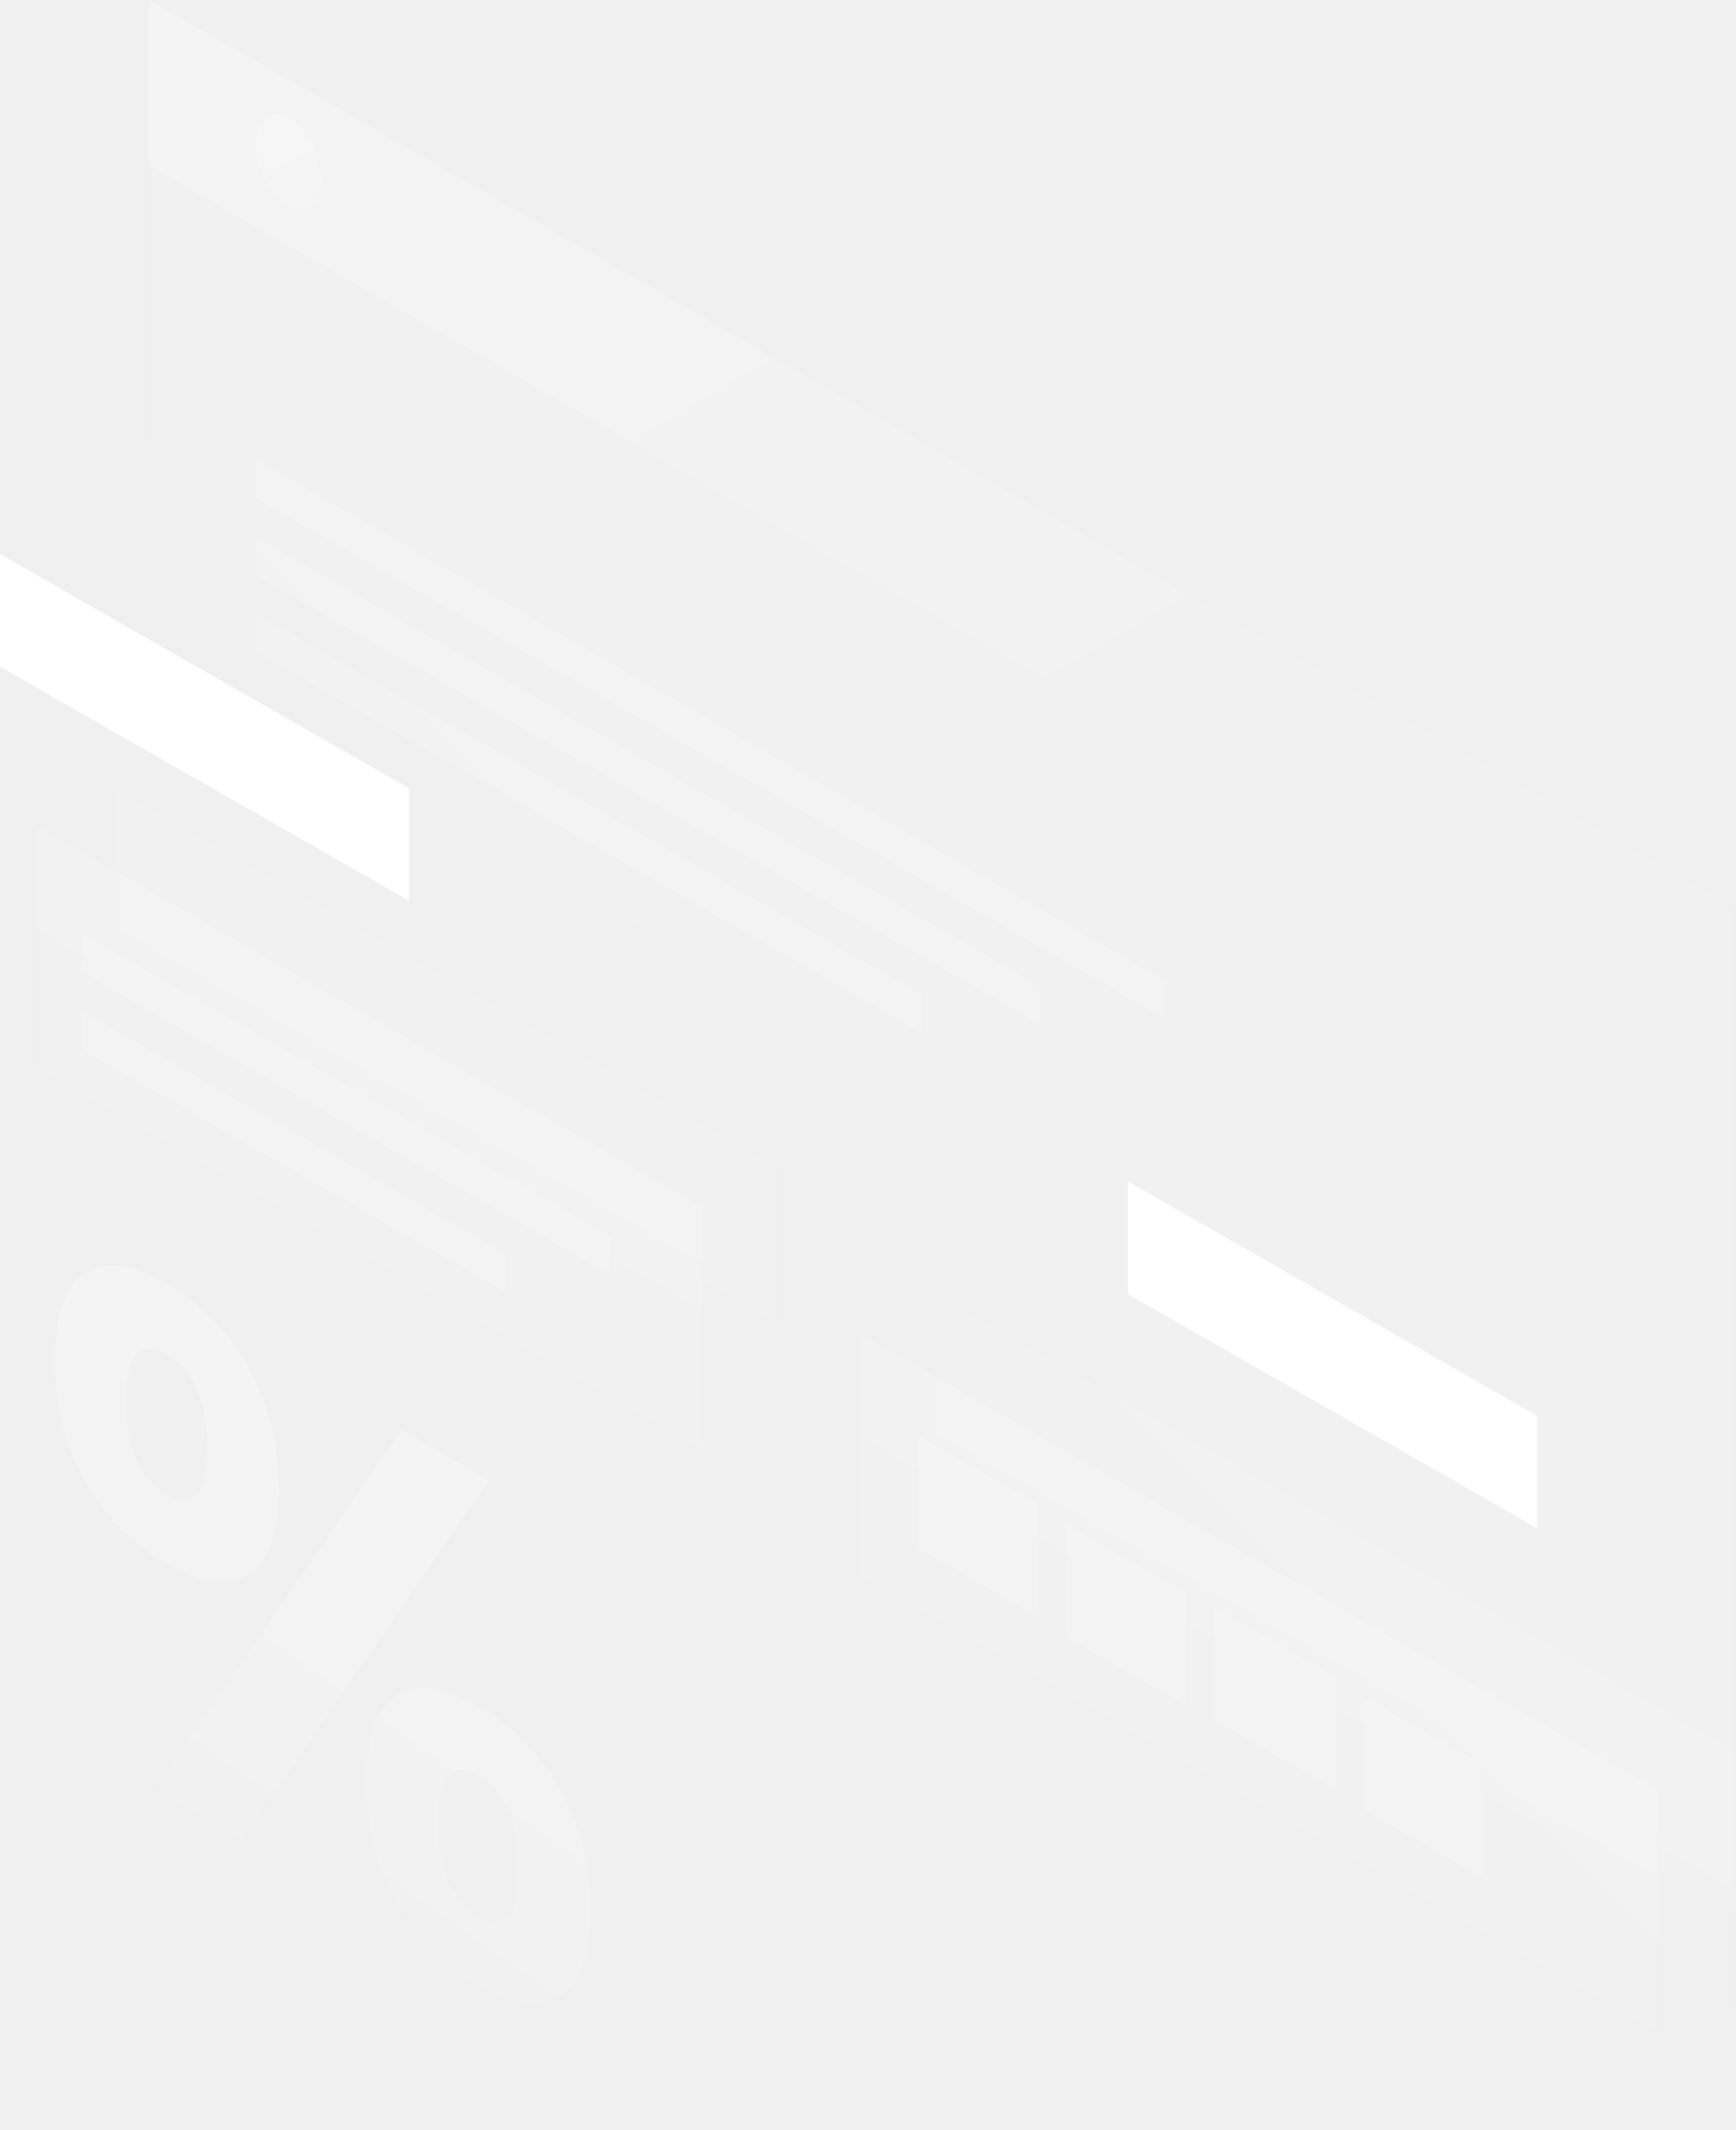
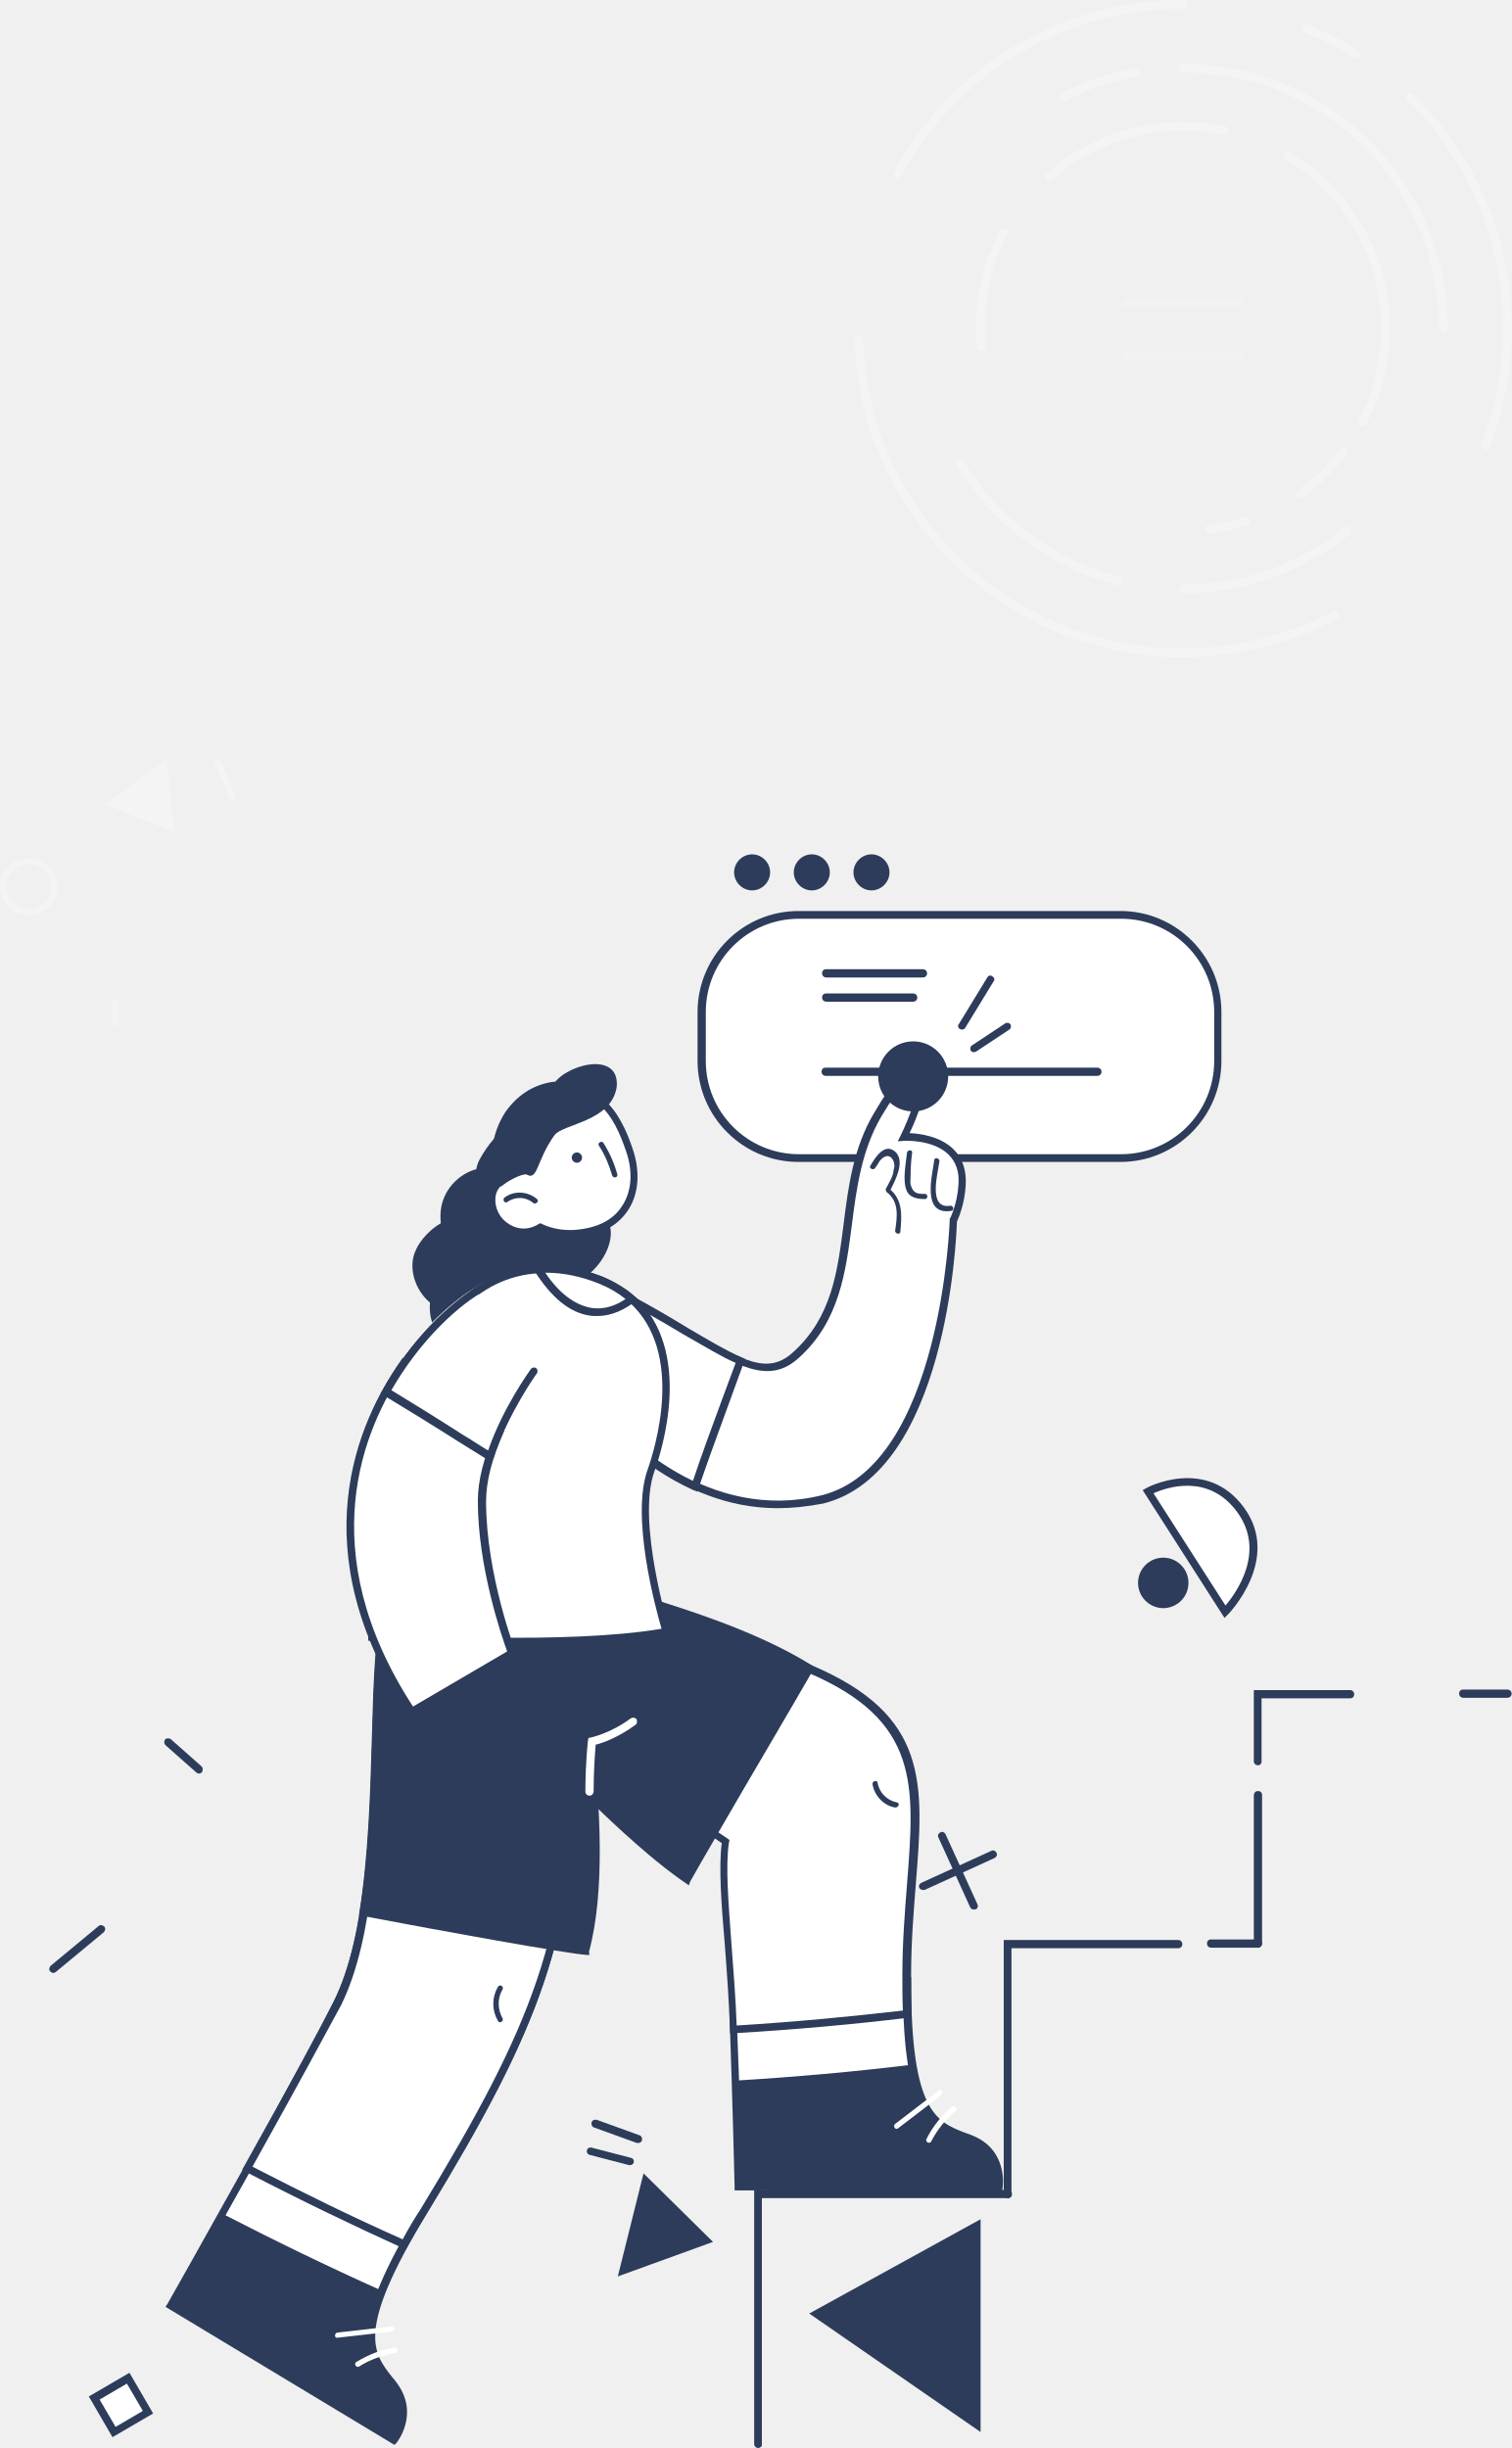
- <svg xmlns="http://www.w3.org/2000/svg" width="440" height="540" viewBox="0 0 440 540" fill="none">
-   <path opacity="0.1" d="M37.863 0L439.125 229.701L439.067 539.826L37.804 310.125L37.863 0Z" fill="url(#paint0_linear)" />
-   <path opacity="0.2" d="M37.862 0L438.6 229.412V271.475L37.862 42.064V0Z" fill="url(#paint1_linear)" />
-   <path d="M0 140.482L103.728 199.846V228.37L0 169.007V140.482Z" fill="white" />
-   <path d="M285.982 299.537L389.711 358.901V387.425L285.982 328.062V299.537Z" fill="white" />
-   <path opacity="0.15" d="M217.958 337.956L420.398 453.848V540L217.958 424.108V337.956Z" fill="url(#paint2_linear)" />
-   <path opacity="0.07" d="M237.56 328.235L440 444.127V530.28L237.56 414.388V328.235Z" fill="url(#paint3_linear)" />
-   <path opacity="0.15" d="M232.952 364.05L263.463 381.524V410.048L232.952 392.575V364.05Z" fill="white" />
-   <path opacity="0.15" d="M270.522 386.557L301.034 404.031V432.555L270.522 415.082V386.557Z" fill="white" />
-   <path opacity="0.15" d="M308.093 407.676L338.605 425.15V453.674L308.093 436.143V407.676Z" fill="white" />
-   <path opacity="0.15" d="M345.664 430.183L376.176 447.657V476.181L345.664 458.708V430.183Z" fill="white" />
-   <path opacity="0.15" d="M64.933 116.586L295.142 248.39V258.11L64.933 126.365V116.586Z" fill="white" />
-   <path opacity="0.15" d="M64.933 136.201L263.58 249.894V259.614L64.933 145.921V136.201Z" fill="white" />
-   <path opacity="0.15" d="M64.933 155.583L233.943 252.324V262.044L64.933 165.304V155.583Z" fill="white" />
-   <path opacity="0.15" d="M9.51 209.566L178.054 306.017V392.17L9.51 295.719V209.566Z" fill="url(#paint4_linear)" />
-   <path opacity="0.07" d="M29.112 199.846L197.656 296.297V382.449L29.112 285.998V199.846Z" fill="url(#paint5_linear)" />
-   <path opacity="0.15" d="M21.002 236.876L154.893 313.539V323.259L21.002 246.654V236.876Z" fill="white" />
-   <path opacity="0.15" d="M21.002 256.49L128.231 317.878V327.599L21.002 266.21V256.49Z" fill="white" />
-   <path opacity="0.2" d="M81.501 45.998C81.501 52.305 77.767 55.256 73.217 52.652C68.666 50.048 64.933 42.816 64.933 36.567C64.933 30.318 68.666 27.31 73.217 29.913C77.767 32.517 81.501 39.749 81.501 45.998Z" fill="white" />
-   <path opacity="0.3" d="M70.591 377.242C70.591 388.698 68.025 396.046 62.891 399.229C57.757 402.411 50.873 401.543 42.238 396.567C33.604 391.649 26.72 384.648 21.586 375.564C16.452 366.538 13.885 356.239 13.885 344.783C13.885 333.327 16.452 325.979 21.586 322.797C26.72 319.614 33.604 320.482 42.238 325.458C50.873 330.434 57.757 337.377 62.891 346.461C68.025 355.487 70.591 365.728 70.591 377.242ZM52.506 366.885C52.506 360.637 51.573 355.603 49.647 351.668C47.722 347.734 45.272 344.957 42.297 343.221C39.205 341.427 36.696 341.427 34.771 343.105C32.962 344.899 32.029 348.891 32.029 355.082C32.029 361.331 32.962 366.422 34.771 370.357C36.696 374.291 39.205 377.126 42.297 378.862C45.272 380.598 47.722 380.598 49.647 378.862C51.514 377.126 52.506 373.076 52.506 366.885ZM101.803 362.488L124.031 375.217L61.432 466.345L39.205 453.616L101.803 362.488ZM149.642 484.224C149.642 495.68 147.075 503.028 141.941 506.21C136.807 509.393 129.923 508.525 121.289 503.549C112.655 498.631 105.77 491.63 100.637 482.546C95.503 473.52 92.936 463.221 92.936 451.765C92.936 440.309 95.503 432.961 100.637 429.778C105.77 426.596 112.655 427.464 121.289 432.44C129.923 437.358 136.807 444.359 141.941 453.443C147.075 462.469 149.642 472.768 149.642 484.224ZM131.557 473.867C131.557 467.618 130.623 462.584 128.698 458.65C126.773 454.716 124.323 451.938 121.347 450.203C118.255 448.409 115.747 448.409 113.821 450.087C112.013 451.88 111.079 455.873 111.079 462.064C111.079 468.313 112.013 473.404 113.821 477.339C115.747 481.273 118.255 484.108 121.347 485.844C124.323 487.58 126.773 487.58 128.698 485.844C130.565 484.166 131.557 480.116 131.557 473.867Z" fill="url(#paint6_linear)" />
-   <defs>
-     <linearGradient id="paint0_linear" x1="316.663" y1="192.555" x2="168.253" y2="341.903" gradientUnits="userSpaceOnUse">
-       <stop stop-color="white" />
-       <stop offset="1" stop-color="white" stop-opacity="0" />
-     </linearGradient>
-     <linearGradient id="paint1_linear" x1="137.29" y1="-33.834" x2="287.594" y2="222.882" gradientUnits="userSpaceOnUse">
-       <stop stop-color="white" />
-       <stop offset="1" stop-color="white" stop-opacity="0" />
-     </linearGradient>
-     <linearGradient id="paint2_linear" x1="337.976" y1="406.684" x2="303.759" y2="466.458" gradientUnits="userSpaceOnUse">
-       <stop stop-color="white" />
-       <stop offset="1" stop-color="white" stop-opacity="0" />
-     </linearGradient>
-     <linearGradient id="paint3_linear" x1="357.596" y1="396.956" x2="323.378" y2="456.729" gradientUnits="userSpaceOnUse">
-       <stop stop-color="white" />
-       <stop offset="1" stop-color="white" stop-opacity="0" />
-     </linearGradient>
-     <linearGradient id="paint4_linear" x1="112.572" y1="268.561" x2="78.355" y2="328.335" gradientUnits="userSpaceOnUse">
-       <stop stop-color="white" />
-       <stop offset="1" stop-color="white" stop-opacity="0" />
-     </linearGradient>
-     <linearGradient id="paint5_linear" x1="132.19" y1="258.833" x2="97.973" y2="318.606" gradientUnits="userSpaceOnUse">
-       <stop stop-color="white" />
-       <stop offset="1" stop-color="white" stop-opacity="0" />
-     </linearGradient>
-     <linearGradient id="paint6_linear" x1="113.443" y1="370.477" x2="31.227" y2="486.694" gradientUnits="userSpaceOnUse">
-       <stop stop-color="white" />
-       <stop offset="1" stop-color="white" stop-opacity="0" />
-     </linearGradient>
-   </defs>
+ <svg xmlns="http://www.w3.org/2000/svg" width="460" height="745" viewBox="0 0 460 745" fill="none">
+   <path d="M31.851 244.737L50.617 231.26L53.119 253.234L31.851 244.737Z" fill="white" fill-opacity="0.3" />
+   <path d="M70.633 243.177C70.27 243.177 69.92 242.965 69.77 242.603L65.391 232.296C65.191 231.822 65.416 231.273 65.892 231.073C66.367 230.873 66.918 231.098 67.118 231.572L71.496 241.879C71.697 242.353 71.472 242.902 70.996 243.102C70.871 243.152 70.746 243.177 70.633 243.177Z" fill="white" fill-opacity="0.3" />
+   <path d="M8.707 278.516C3.903 278.516 0 274.622 0 269.831C0 265.039 3.903 261.146 8.707 261.146C13.511 261.146 17.414 265.039 17.414 269.831C17.414 274.622 13.499 278.516 8.707 278.516ZM8.707 263.018C4.942 263.018 1.877 266.075 1.877 269.831C1.877 273.587 4.942 276.644 8.707 276.644C12.473 276.644 15.538 273.587 15.538 269.831C15.538 266.075 12.473 263.018 8.707 263.018Z" fill="white" fill-opacity="0.3" />
+   <path d="M34.979 312.407C34.466 312.407 34.041 311.983 34.041 311.471V304.945C34.041 304.434 34.466 304.009 34.979 304.009C35.492 304.009 35.917 304.434 35.917 304.945V311.471C35.917 311.996 35.492 312.407 34.979 312.407Z" fill="white" fill-opacity="0.3" />
+   <path d="M407.228 186.686C406.9 186.047 406.104 185.805 405.481 186.15C391.558 193.516 375.818 197.407 359.974 197.407C306.874 197.407 263.598 154.733 262.577 101.893C261.954 102.066 261.349 102.257 260.726 102.429C260.467 102.499 260.225 102.516 260 102.516C261.349 156.497 305.646 200 359.974 200C376.25 200 392.405 196.006 406.692 188.45C407.315 188.104 407.557 187.326 407.228 186.686Z" fill="white" fill-opacity="0.3" />
+   <path d="M377.046 93.473H342.885C342.176 93.473 341.588 92.885 341.588 92.176C341.588 91.467 342.176 90.879 342.885 90.879H377.046C377.755 90.879 378.343 91.467 378.343 92.176C378.343 92.885 377.755 93.473 377.046 93.473Z" fill="white" fill-opacity="0.15" />
+   <path d="M377.046 109.432H342.885C342.176 109.432 341.588 108.844 341.588 108.135C341.588 107.426 342.176 106.839 342.885 106.839H377.046C377.755 106.839 378.343 107.426 378.343 108.135C378.343 108.844 377.755 109.432 377.046 109.432Z" fill="white" fill-opacity="0.15" />
+   <path d="M367.93 162.393C367.29 162.393 366.737 161.909 366.65 161.269C366.564 160.56 367.065 159.903 367.775 159.817C371.441 159.35 375.074 158.52 378.585 157.396C379.277 157.171 380.003 157.552 380.228 158.226C380.453 158.9 380.072 159.644 379.398 159.851C375.748 161.044 371.943 161.892 368.138 162.376C368.051 162.376 367.999 162.393 367.93 162.393Z" fill="white" fill-opacity="0.3" />
+   <path d="M395.588 151.569C395.172 151.569 394.775 151.379 394.532 151.016C394.117 150.428 394.256 149.615 394.844 149.201C399.756 145.708 404.132 141.523 407.816 136.734C408.249 136.163 409.062 136.06 409.632 136.492C410.203 136.924 410.307 137.737 409.875 138.307C406.035 143.287 401.486 147.662 396.349 151.31C396.107 151.5 395.847 151.569 395.588 151.569Z" fill="white" fill-opacity="0.3" />
+   <path d="M414.648 129.696C414.441 129.696 414.251 129.644 414.06 129.558C413.42 129.229 413.178 128.451 413.507 127.812C417.935 119.287 420.287 109.691 420.287 100.008C420.287 78.758 409.425 59.479 391.246 48.431C390.641 48.05 390.433 47.255 390.814 46.65C391.177 46.045 391.973 45.837 392.595 46.218C411.552 57.733 422.882 77.842 422.882 100.008C422.882 110.089 420.443 120.117 415.807 129.005C415.582 129.437 415.133 129.696 414.648 129.696Z" fill="white" fill-opacity="0.3" />
+   <path d="M319.344 54.984C318.981 54.984 318.618 54.828 318.376 54.534C317.909 53.998 317.961 53.168 318.497 52.702C329.965 42.639 344.701 37.105 359.974 37.105C364.246 37.105 368.519 37.538 372.652 38.385C373.362 38.523 373.811 39.215 373.656 39.924C373.517 40.633 372.825 41.082 372.134 40.927C368.155 40.114 364.073 39.699 359.974 39.699C345.324 39.699 331.21 45.007 320.209 54.655C319.95 54.88 319.638 54.984 319.344 54.984Z" fill="white" fill-opacity="0.3" />
+   <path d="M439.244 101.306C438.535 101.306 437.947 100.718 437.947 100.009C437.947 97.346 437.808 94.666 437.549 92.038C433.502 52.148 400.154 22.063 359.974 22.063C359.265 22.063 358.677 21.475 358.677 20.766C358.677 20.057 359.265 19.469 359.974 19.469C401.486 19.469 435.94 50.558 440.126 91.778C440.403 94.493 440.541 97.26 440.541 100.009C440.541 100.718 439.953 101.306 439.244 101.306Z" fill="white" fill-opacity="0.3" />
+   <path d="M323.513 30.898C323.046 30.898 322.596 30.639 322.354 30.207C322.025 29.567 322.267 28.789 322.907 28.46C330.051 24.76 337.679 22.167 345.583 20.732C346.292 20.61 346.967 21.077 347.088 21.786C347.209 22.495 346.742 23.169 346.033 23.291C338.37 24.674 331.002 27.181 324.084 30.76C323.928 30.864 323.72 30.898 323.513 30.898Z" fill="white" fill-opacity="0.3" />
+   <path d="M340.498 178.145C340.394 178.145 340.291 178.128 340.187 178.11C319.742 172.958 301.771 159.592 290.857 141.437C290.494 140.832 290.684 140.019 291.307 139.656C291.93 139.293 292.725 139.483 293.088 140.106C303.639 157.673 321.04 170.606 340.827 175.603C341.519 175.776 341.934 176.485 341.761 177.177C341.605 177.747 341.069 178.145 340.498 178.145Z" fill="white" fill-opacity="0.3" />
+   <path d="M359.957 180.548C359.248 180.548 358.66 179.96 358.66 179.251C358.66 178.543 359.248 177.955 359.957 177.955C377.772 177.955 395.19 171.799 409.01 160.595C409.563 160.145 410.376 160.232 410.826 160.785C411.276 161.338 411.189 162.151 410.636 162.601C396.366 174.185 378.378 180.548 359.957 180.548Z" fill="white" fill-opacity="0.3" />
+   <path d="M452.061 136.941C451.905 136.941 451.75 136.907 451.594 136.855C450.919 136.596 450.591 135.852 450.85 135.178C455.192 123.973 457.406 112.129 457.406 99.992C457.406 73.658 447.045 48.984 428.261 30.518C427.742 30.017 427.742 29.187 428.244 28.685C428.745 28.166 429.576 28.166 430.077 28.668C449.38 47.618 460 72.949 460 99.992C460 112.441 457.734 124.596 453.272 136.112C453.064 136.63 452.58 136.941 452.061 136.941Z" fill="white" fill-opacity="0.3" />
+   <path d="M412.573 17.775C412.331 17.775 412.089 17.706 411.881 17.567C407.125 14.559 402.074 11.965 396.885 9.838C396.228 9.562 395.899 8.818 396.176 8.144C396.453 7.487 397.214 7.158 397.871 7.435C403.216 9.614 408.387 12.294 413.282 15.371C413.888 15.752 414.078 16.547 413.68 17.152C413.421 17.55 413.005 17.775 412.573 17.775Z" fill="white" fill-opacity="0.3" />
+   <path d="M273.145 54.258C272.938 54.258 272.73 54.206 272.523 54.102C271.9 53.757 271.658 52.978 272.004 52.339C284.06 30.155 303.812 13.469 327.647 5.343C338.025 1.798 348.904 0 359.974 0C360.683 0 361.271 0.588 361.271 1.297C361.271 2.006 360.683 2.594 359.974 2.594C349.198 2.594 338.596 4.34 328.494 7.798C305.282 15.717 286.049 31.97 274.304 53.584C274.045 54.016 273.595 54.258 273.145 54.258Z" fill="white" fill-opacity="0.3" />
+   <path d="M298.623 106.717C297.966 106.717 297.395 106.216 297.326 105.542C297.136 103.571 297.049 101.582 297.049 99.576C297.049 89.427 299.505 79.346 304.158 70.39C304.487 69.75 305.265 69.508 305.905 69.837C306.545 70.165 306.787 70.943 306.458 71.583C301.996 80.159 299.644 89.842 299.644 99.559C299.644 101.461 299.73 103.398 299.903 105.282C299.972 105.991 299.453 106.631 298.727 106.7C298.71 106.7 298.658 106.717 298.623 106.717Z" fill="white" fill-opacity="0.3" />
+   <path d="M295.267 651.073C285.089 646.996 276.006 646.369 276.006 603.248C258.468 607.168 240.93 610.304 223.079 612.656C224.018 639.313 224.645 665.499 224.645 665.499L303.879 665.656C303.879 665.499 305.602 655.15 295.267 651.073Z" fill="white" />
+   <path d="M304.976 666.754L223.549 666.597V665.499C223.549 665.186 222.922 639.156 221.983 612.656V611.558L223.079 611.402C241.243 608.893 258.938 605.757 275.85 601.993L277.259 601.68V603.091C277.259 642.763 284.932 645.742 294.014 649.192C294.641 649.348 295.267 649.662 295.737 649.819C306.855 654.209 305.132 665.499 305.132 665.656L304.976 666.754ZM225.741 664.245L302.783 664.402C302.94 661.893 302.314 655.15 294.641 652.171C294.014 651.857 293.388 651.701 292.918 651.544C283.21 647.937 274.91 644.644 274.754 604.816C258.468 608.422 241.557 611.402 224.175 613.754C225.115 636.647 225.741 659.07 225.741 664.245Z" fill="#2D3C5A" />
+   <path d="M276.163 612.813C276.006 609.206 276.006 605.286 276.006 601.052C276.319 554.324 291.039 526.883 246.567 507.91C233.727 502.422 218.068 493.64 195.049 486.898C170.464 479.685 176.884 482.194 176.884 482.194L142.435 507.126C214.779 556.52 209.455 552.756 221.043 560.596C219.164 572.2 222.765 594.937 223.548 617.674C240.93 616.419 258.625 615.008 276.163 612.813Z" fill="white" />
+   <path d="M222.139 618.771V617.517C221.826 608.736 221.2 600.268 220.573 591.958C219.477 579.256 218.694 568.28 219.634 560.91C212.274 555.892 211.804 555.579 190.038 540.839L140.242 506.812L174.849 481.88C174.849 481.723 174.849 481.41 174.849 481.253C175.319 479.842 175.319 479.685 195.206 485.643C212.274 490.661 225.428 496.777 236.076 501.794C239.99 503.676 243.592 505.244 247.037 506.812C282.74 522.022 281.174 542.564 278.668 573.611C278.042 581.765 277.259 591.017 277.259 601.052C277.259 605.286 277.259 609.206 277.415 612.813V613.91L276.319 614.067C259.408 616.106 242.026 617.674 223.392 618.771H222.139ZM144.157 506.969L191.134 538.957C213.37 554.167 213.37 554.167 221.356 559.499L221.983 559.969L221.826 560.753C220.73 567.81 221.669 578.943 222.609 591.958C223.235 599.955 223.862 608.109 224.175 616.419C242.026 615.322 258.468 613.754 274.753 611.872C274.597 608.579 274.597 604.972 274.597 601.052C274.597 591.017 275.38 581.608 276.006 573.455C278.355 543.348 280.077 523.59 245.784 509.007C242.339 507.596 238.738 505.871 234.823 503.99C224.331 499.129 211.178 493.013 194.266 487.995C183.461 484.859 178.92 483.605 177.041 483.135L144.157 506.969Z" fill="#2D3C5A" />
+   <path d="M209.142 572.043C210.865 568.907 238.581 521.395 246.411 507.753C234.51 500.226 217.911 493.484 194.892 486.741C170.308 479.528 176.728 482.037 176.728 482.037L142.278 506.969C181.895 551.502 201.939 567.182 209.142 572.043Z" fill="#2D3C5A" />
+   <path d="M209.612 573.768L208.516 572.984C199.903 567.182 179.86 551.031 141.339 507.596L140.399 506.655L174.849 481.88C174.849 481.723 174.849 481.41 174.849 481.253C175.319 479.842 175.319 479.685 195.206 485.643C218.538 492.543 234.98 499.285 247.037 506.812L247.977 507.439L247.35 508.38C244.688 513.084 239.677 521.552 234.197 530.96C223.862 548.522 211.178 570.475 210.082 572.514L209.612 573.768ZM143.844 507.126C181.113 548.993 201 564.987 208.673 570.318C211.491 565.301 222.453 546.484 232.161 529.863C237.329 521.081 242.026 513.084 244.845 508.223C233.101 501.01 216.972 494.581 194.579 487.839C183.775 484.703 179.234 483.448 177.355 482.978L143.844 507.126Z" fill="#2D3C5A" />
+   <path d="M277.572 628.337C259.721 630.532 241.713 632.1 223.705 633.197C224.332 651.23 224.645 665.343 224.645 665.343L303.88 665.5C303.88 665.5 305.602 655.15 295.11 650.917C287.594 647.937 280.548 646.84 277.572 628.337Z" fill="#2D3C5A" />
+   <path d="M285.715 636.177L272.405 646.369C271.622 646.996 272.405 648.251 273.188 647.78L286.498 637.588C287.281 636.961 286.498 635.55 285.715 636.177Z" fill="white" />
+   <path d="M289.63 641.195C286.498 643.86 283.836 647.153 281.957 650.917C281.487 651.857 282.896 652.641 283.366 651.701C285.245 648.094 287.751 644.958 290.883 642.292C291.509 641.665 290.413 640.567 289.63 641.195Z" fill="white" />
+   <path d="M117.694 488.623C111.43 512.457 118.79 576.904 102.504 609.677C93.109 628.493 51.926 701.722 51.926 701.722L119.729 742.648C119.729 742.648 126.463 734.651 119.729 725.713C112.996 716.775 105.48 711.6 128.968 672.869C162.009 618.458 174.379 590.39 174.379 532.842C174.379 507.283 172.187 484.232 172.187 484.232L117.694 488.623Z" fill="white" />
+   <path d="M120.043 744.059L50.36 702.035L50.986 701.094C51.456 700.31 92.326 627.866 101.565 609.206C111.587 589.135 112.526 555.736 113.309 529.079C113.779 512.144 114.249 497.561 116.598 488.466L116.754 487.682H117.537L173.127 483.135L173.283 484.232C173.283 484.389 175.476 507.596 175.476 532.999C175.476 589.292 164.044 617.517 129.908 673.653C108.142 709.405 113.466 715.991 119.416 723.518C119.886 723.988 120.199 724.458 120.669 725.086C127.872 734.651 120.669 743.432 120.669 743.432L120.043 744.059ZM53.492 701.094L119.416 740.923C120.826 738.728 123.801 732.769 118.79 726.34C118.32 725.87 118.007 725.399 117.537 724.772C110.96 716.461 105.323 709.248 127.872 672.242C161.852 616.419 173.127 588.508 173.127 532.842C173.127 510.732 171.404 490.348 170.934 485.487L118.477 489.877C116.284 498.815 115.971 512.928 115.501 529.235C114.719 557.617 113.779 589.762 103.601 610.304C94.988 627.553 58.503 692.313 53.492 701.094Z" fill="#2D3C5A" />
+   <path d="M123.018 683.062C124.74 679.926 126.619 676.476 128.968 672.869C162.009 618.458 174.379 590.389 174.379 532.842C174.379 507.282 172.187 484.232 172.187 484.232L117.693 488.779C111.43 512.614 118.79 577.061 102.504 609.833C97.963 618.771 86.376 640.254 75.258 660.011C90.917 668.008 106.889 675.849 123.018 683.062Z" fill="white" />
+   <path d="M123.487 684.63L122.548 684.159C107.045 677.103 91.386 669.576 74.788 660.952L73.692 660.325L74.318 659.227C88.724 633.511 97.806 616.576 101.565 609.049C111.586 588.978 112.526 555.579 113.309 528.922C113.779 511.987 114.248 497.404 116.597 488.309L116.754 487.525H117.537L173.126 482.978L173.283 484.075C173.283 484.232 175.475 507.439 175.475 532.842C175.475 589.135 164.044 617.36 129.907 673.497C127.715 677.103 125.68 680.553 123.957 683.689L123.487 684.63ZM76.823 659.384C92.639 667.538 107.672 674.908 122.548 681.494C124.114 678.514 125.993 675.378 128.028 672.242C162.009 616.419 173.283 588.508 173.283 532.842C173.283 510.732 171.561 490.348 171.091 485.487L118.633 489.877C116.441 498.815 116.128 512.928 115.658 529.235C114.875 557.617 113.935 589.762 103.757 610.304C99.842 617.517 90.917 634.138 76.823 659.384Z" fill="#2D3C5A" />
+   <path d="M178.451 593.683C188.316 557.304 172.187 484.075 172.187 484.075L117.694 488.623C112.996 506.812 115.971 548.522 110.647 581.922C111.587 582.079 170.465 593.055 178.451 593.683Z" fill="#2D3C5A" />
+   <path d="M179.39 594.937H178.451C172.031 594.467 133.979 587.567 111.743 583.333L109.238 582.863L109.395 581.765C112.057 564.987 112.683 545.857 113.153 528.922C113.623 511.987 114.092 497.404 116.441 488.309L116.598 487.525H117.381L172.814 482.978L172.97 483.919C173.597 486.898 189.099 557.931 179.234 593.996L179.39 594.937ZM111.9 580.981H112.057C147.603 587.567 171.091 591.644 177.511 592.428C185.967 558.872 172.97 494.268 171.091 485.33L118.477 489.72C116.285 498.658 115.971 512.771 115.502 529.079C115.032 545.543 114.562 564.203 111.9 580.981Z" fill="#2D3C5A" />
+   <path d="M116.284 697.174C99.842 689.804 83.713 681.964 67.585 673.653C58.816 689.491 51.769 701.722 51.769 701.722L119.573 742.648C119.573 742.648 126.306 734.651 119.573 725.713C114.718 719.127 109.394 714.423 116.284 697.174Z" fill="#2D3C5A" />
+   <path d="M119.259 707.994L102.661 709.875C101.721 710.032 101.721 711.6 102.661 711.444L119.259 709.562C120.199 709.405 120.199 707.837 119.259 707.994Z" fill="white" />
+   <path d="M120.042 714.423C115.971 715.05 112.056 716.618 108.455 718.813C107.515 719.284 108.455 720.695 109.238 720.224C112.683 718.029 116.441 716.775 120.512 715.991C121.452 715.677 120.982 714.266 120.042 714.423Z" fill="white" />
+   <path d="M179.39 546.484C178.764 546.484 178.138 546.014 178.138 545.23C178.138 536.292 178.921 529.706 178.921 529.706L179.077 528.922L179.86 528.765C179.86 528.765 185.811 527.511 191.918 522.963C192.387 522.65 193.17 522.65 193.64 523.12C193.953 523.59 193.953 524.374 193.484 524.845C188.159 528.765 183.305 530.49 181.27 530.96C181.113 532.999 180.643 538.487 180.643 545.386C180.487 546.014 180.017 546.484 179.39 546.484Z" fill="white" />
+   <path d="M272.875 548.522C269.899 547.895 267.551 545.543 267.081 542.564C266.924 541.623 265.358 541.937 265.515 543.034C266.141 546.484 268.803 549.463 272.405 550.09C273.501 550.09 273.971 548.679 272.875 548.522Z" fill="#2D3C5A" />
+   <path d="M152.926 605.443C153.396 604.502 152.143 603.718 151.517 604.659C149.638 607.952 149.638 611.715 151.517 615.008C151.987 615.949 153.396 615.165 152.926 614.224C151.36 611.402 151.36 608.109 152.926 605.443Z" fill="#2D3C5A" />
+   <path d="M230.752 745C230.125 745 229.499 744.529 229.499 743.745V666.44H306.698C307.324 666.44 307.951 666.911 307.951 667.695C307.951 668.479 307.481 668.949 306.698 668.949H231.848V743.902C232.004 744.373 231.378 745 230.752 745Z" fill="#2D3C5A" />
+   <path d="M306.698 668.949C306.072 668.949 305.445 668.479 305.445 667.695V590.39H358.529C359.156 590.39 359.782 590.86 359.782 591.644C359.782 592.428 359.312 592.898 358.529 592.898H307.794V667.852C307.951 668.322 307.481 668.949 306.698 668.949Z" fill="#2D3C5A" />
+   <path d="M382.801 592.742H368.551C367.925 592.742 367.299 592.271 367.299 591.487C367.299 590.703 367.768 590.233 368.551 590.233H382.801C383.427 590.233 384.054 590.703 384.054 591.487C384.054 592.271 383.427 592.742 382.801 592.742Z" fill="#2D3C5A" />
+   <path d="M382.801 592.742C382.175 592.742 381.548 592.271 381.548 591.487V546.327C381.548 545.7 382.018 545.073 382.801 545.073C383.584 545.073 384.054 545.543 384.054 546.327V591.487C383.897 592.271 383.427 592.742 382.801 592.742Z" fill="#2D3C5A" />
+   <path d="M382.801 537.232C382.175 537.232 381.548 536.762 381.548 535.978V514.339H410.831C411.457 514.339 412.084 514.809 412.084 515.593C412.084 516.377 411.614 516.847 410.831 516.847H383.897V536.135C383.897 536.762 383.427 537.232 382.801 537.232Z" fill="#2D3C5A" />
+   <path d="M458.747 516.691H445.281C444.654 516.691 444.028 516.22 444.028 515.436C444.028 514.652 444.498 514.182 445.281 514.182H458.747C459.374 514.182 460 514.652 460 515.436C460 516.22 459.374 516.691 458.747 516.691Z" fill="#2D3C5A" />
+   <path d="M349.291 453.969L372.779 490.504C372.779 490.504 388.438 474.51 377.477 459.614C366.516 444.56 349.291 453.969 349.291 453.969Z" fill="white" />
+   <path d="M372.623 492.386L347.725 453.498L348.821 452.871C348.978 452.714 367.142 443.149 378.573 458.83C390.004 474.51 373.875 491.132 373.719 491.288L372.623 492.386ZM351.013 454.439L372.936 488.623C376.068 484.86 385.306 472.315 376.537 460.241C367.768 448.167 354.928 452.714 351.013 454.439Z" fill="#2D3C5A" />
+   <path d="M353.988 488.152C357.62 488.152 360.565 485.204 360.565 481.566C360.565 477.929 357.62 474.981 353.988 474.981C350.356 474.981 347.411 477.929 347.411 481.566C347.411 485.204 350.356 488.152 353.988 488.152Z" fill="#2D3C5A" />
+   <path d="M353.988 489.407C349.76 489.407 346.315 485.957 346.315 481.723C346.315 477.49 349.76 474.04 353.988 474.04C358.216 474.04 361.661 477.49 361.661 481.723C361.661 485.957 358.216 489.407 353.988 489.407ZM353.988 476.235C351.013 476.235 348.664 478.587 348.664 481.567C348.664 484.546 351.013 486.898 353.988 486.898C356.964 486.898 359.312 484.546 359.312 481.567C359.312 478.587 356.964 476.235 353.988 476.235Z" fill="#2D3C5A" />
+   <path d="M296.363 581.138C295.893 581.138 295.424 580.825 295.267 580.511L285.558 559.185C285.245 558.558 285.558 557.931 286.185 557.617C286.811 557.304 287.438 557.617 287.751 558.244L297.459 579.57C297.772 580.197 297.459 580.825 296.833 581.138C296.676 580.981 296.52 581.138 296.363 581.138Z" fill="#2D3C5A" />
+   <path d="M280.861 575.179C280.391 575.179 279.921 574.866 279.765 574.552C279.452 573.925 279.765 573.298 280.391 572.984L301.687 563.262C302.314 562.949 302.94 563.262 303.253 563.89C303.566 564.517 303.253 565.144 302.627 565.458L281.331 575.179C281.174 575.179 281.017 575.179 280.861 575.179Z" fill="#2D3C5A" />
+   <path d="M196.458 663.618L189.725 690.902L214.78 681.651L196.458 663.618Z" fill="#2D3C5A" />
+   <path d="M188.003 692.784L195.832 661.423L216.972 682.278L188.003 692.784ZM197.085 665.97L191.291 689.02L212.587 681.18L197.085 665.97Z" fill="#2D3C5A" />
+   <path d="M60.538 539.742C60.225 539.742 59.912 539.585 59.755 539.428L50.36 531.117C49.89 530.647 49.89 530.02 50.203 529.392C50.673 528.922 51.3 528.922 51.926 529.236L61.321 537.546C61.791 538.017 61.791 538.644 61.478 539.271C61.321 539.585 60.852 539.742 60.538 539.742Z" fill="#2D3C5A" />
+   <path d="M16.223 600.425C15.91 600.425 15.597 600.268 15.284 599.955C14.814 599.484 14.97 598.7 15.44 598.23L30.003 586.156C30.473 585.685 31.256 585.842 31.726 586.313C32.195 586.783 32.039 587.567 31.569 588.038L17.006 600.112C16.693 600.268 16.536 600.425 16.223 600.425Z" fill="#2D3C5A" />
+   <path d="M194.266 652.171C194.109 652.171 193.953 652.171 193.796 652.171L180.799 647.467C180.173 647.31 179.86 646.526 180.016 645.899C180.173 645.272 180.956 644.958 181.582 645.115L194.579 649.819C195.206 649.976 195.519 650.76 195.362 651.387C195.206 651.857 194.736 652.171 194.266 652.171Z" fill="#2D3C5A" />
+   <path d="M191.761 658.914C191.604 658.914 191.604 658.914 191.447 658.914L179.39 655.778C178.764 655.621 178.45 654.993 178.607 654.366C178.764 653.739 179.39 653.425 180.016 653.582L192.074 656.718C192.7 656.875 193.013 657.502 192.857 658.13C192.7 658.6 192.23 658.914 191.761 658.914Z" fill="#2D3C5A" />
+   <path d="M248.446 704.231L297.146 677.26V737.944L248.446 704.231Z" fill="#2D3C5A" />
+   <path d="M298.399 740.139L246.254 704.074L298.399 675.378V740.139ZM250.639 704.231L295.893 735.592V679.142L250.639 704.231Z" fill="#2D3C5A" />
+   <path d="M38.906 723.857L28.6 729.815L34.55 740.136L44.856 734.177L38.906 723.857Z" fill="white" />
+   <path d="M34.231 741.707L27.028 729.319L39.398 722.106L46.602 734.494L34.231 741.707ZM30.316 730.26L35.17 738.571L43.47 733.71L38.615 725.399L30.316 730.26Z" fill="#2D3C5A" />
+   <path d="M340.991 352.515H242.965C226.68 352.515 213.37 339.344 213.37 322.879V307.983C213.37 291.675 226.523 278.346 242.965 278.346H340.991C357.276 278.346 370.586 291.518 370.586 307.983V322.879C370.586 339.187 357.276 352.515 340.991 352.515Z" fill="white" />
+   <path d="M340.991 353.613H242.966C226.054 353.613 212.274 339.814 212.274 322.879V307.983C212.274 291.048 226.054 277.249 242.966 277.249H340.991C357.903 277.249 371.683 291.048 371.683 307.983V322.879C371.683 339.814 357.903 353.613 340.991 353.613ZM243.122 279.601C227.463 279.601 214.779 292.302 214.779 307.983V322.879C214.779 338.56 227.463 351.261 243.122 351.261H341.148C356.807 351.261 369.49 338.56 369.49 322.879V307.983C369.49 292.302 356.807 279.601 341.148 279.601H243.122Z" fill="#2D3C5A" />
+   <path d="M277.885 304.846H251.421C250.795 304.846 250.169 304.376 250.169 303.592C250.169 302.808 250.638 302.338 251.421 302.338H277.885C278.511 302.338 279.138 302.808 279.138 303.592C279.138 304.376 278.511 304.846 277.885 304.846Z" fill="#2D3C5A" />
+   <path d="M280.86 297.477H251.421C250.795 297.477 250.169 297.006 250.169 296.222C250.169 295.438 250.638 294.968 251.421 294.968H280.86C281.487 294.968 282.113 295.438 282.113 296.222C282.113 297.006 281.487 297.477 280.86 297.477Z" fill="#2D3C5A" />
+   <path d="M228.873 269.722C231.208 269.722 233.101 267.826 233.101 265.488C233.101 263.15 231.208 261.254 228.873 261.254C226.538 261.254 224.645 263.15 224.645 265.488C224.645 267.826 226.538 269.722 228.873 269.722Z" fill="#2D3C5A" />
+   <path d="M228.873 270.976C225.897 270.976 223.392 268.468 223.392 265.488C223.392 262.509 225.897 260 228.873 260C231.848 260 234.353 262.509 234.353 265.488C234.353 268.468 231.848 270.976 228.873 270.976ZM228.873 262.352C227.15 262.352 225.741 263.763 225.741 265.488C225.741 267.213 227.15 268.624 228.873 268.624C230.595 268.624 232.004 267.213 232.004 265.488C232.004 263.763 230.595 262.352 228.873 262.352Z" fill="#2D3C5A" />
+   <path d="M247.037 269.722C249.372 269.722 251.265 267.826 251.265 265.488C251.265 263.15 249.372 261.254 247.037 261.254C244.702 261.254 242.809 263.15 242.809 265.488C242.809 267.826 244.702 269.722 247.037 269.722Z" fill="#2D3C5A" />
+   <path d="M247.037 270.976C244.062 270.976 241.556 268.468 241.556 265.488C241.556 262.509 244.062 260 247.037 260C250.012 260 252.517 262.509 252.517 265.488C252.517 268.468 250.012 270.976 247.037 270.976ZM247.037 262.352C245.314 262.352 243.905 263.763 243.905 265.488C243.905 267.213 245.314 268.624 247.037 268.624C248.759 268.624 250.169 267.213 250.169 265.488C250.169 263.763 248.759 262.352 247.037 262.352Z" fill="#2D3C5A" />
+   <path d="M265.202 269.722C267.537 269.722 269.43 267.826 269.43 265.488C269.43 263.15 267.537 261.254 265.202 261.254C262.867 261.254 260.974 263.15 260.974 265.488C260.974 267.826 262.867 269.722 265.202 269.722Z" fill="#2D3C5A" />
+   <path d="M265.202 270.976C262.226 270.976 259.721 268.468 259.721 265.488C259.721 262.509 262.226 260 265.202 260C268.177 260 270.682 262.509 270.682 265.488C270.682 268.468 268.177 270.976 265.202 270.976ZM265.202 262.352C263.479 262.352 262.07 263.763 262.07 265.488C262.07 267.213 263.479 268.624 265.202 268.624C266.924 268.624 268.333 267.213 268.333 265.488C268.333 263.763 266.924 262.352 265.202 262.352Z" fill="#2D3C5A" />
+   <path d="M190.978 395.01C220.26 410.847 231.378 422.451 242.34 412.415C263.479 393.128 252.988 363.021 267.081 339.344C273.971 327.74 277.886 323.82 279.921 327.897C281.957 331.974 275.067 345.93 275.067 345.93C275.067 345.93 293.858 344.832 292.762 360.513C292.292 366.628 290.1 371.175 290.1 371.175C290.1 371.175 287.907 446.756 250.169 456.164C212.431 465.572 185.341 433.114 185.341 433.114L190.978 395.01Z" fill="white" />
+   <path d="M236.546 458.986C205.854 458.986 184.558 434.054 184.401 433.741L184.088 433.27L190.039 393.128L191.448 393.912C198.338 397.675 204.132 400.968 209.143 404.104C225.898 414.14 233.571 418.687 241.4 411.474C253.144 400.812 254.867 387.013 256.746 372.273C258.155 360.983 259.721 349.222 265.985 338.716C271.935 328.681 275.067 325.074 277.886 325.231C279.138 325.231 280.078 326.015 280.861 327.426C282.74 331.19 278.825 340.598 276.79 344.832C279.921 344.989 286.185 345.773 290.256 349.85C292.918 352.515 294.171 356.279 293.858 360.826C293.545 366.471 291.666 370.705 291.196 371.802C291.039 377.448 287.907 448.324 250.482 457.575C245.628 458.516 240.93 458.986 236.546 458.986ZM186.594 432.643C189.882 436.25 215.563 463.534 250.013 455.066C286.498 445.972 289.004 371.959 289.004 371.175V370.862L289.16 370.705C289.16 370.705 291.352 366.314 291.666 360.512C291.979 356.592 290.883 353.613 288.69 351.418C283.993 346.714 275.224 347.184 275.224 347.184L273.188 347.341L274.128 345.459C276.633 340.284 280.235 331.033 278.982 328.367C278.825 327.897 278.512 327.426 278.042 327.426C276.946 327.426 274.284 329.622 268.177 339.814C262.227 350.006 260.661 361.453 259.251 372.587C257.372 387.013 255.493 402.066 243.123 413.199C234.04 421.51 224.802 416.022 208.046 406.143C203.349 403.32 198.025 400.184 191.918 396.891L186.594 432.643Z" fill="#2D3C5A" />
+   <path d="M225.271 414.14C217.285 410.847 206.794 403.477 190.978 395.01L185.341 433.114C185.341 433.114 195.363 445.031 211.491 452.401C215.876 439.543 220.73 426.841 225.271 414.14Z" fill="white" />
+   <path d="M212.274 453.969L211.021 453.498C194.736 446.128 184.714 434.368 184.401 433.898L184.088 433.427L190.038 393.128L191.448 393.912C198.338 397.675 203.975 400.968 209.142 404.104C215.876 408.025 221.2 411.161 225.584 413.042L226.68 413.513L226.367 414.61C224.801 419.001 223.079 423.548 221.513 427.939C218.538 436.093 215.406 444.56 212.587 452.871L212.274 453.969ZM186.593 432.643C188.472 434.682 197.398 444.247 210.865 450.676C213.527 442.679 216.502 434.682 219.321 426.998C220.887 422.921 222.296 418.844 223.862 414.767C219.477 412.886 214.466 409.749 208.046 406.143C203.348 403.32 198.024 400.184 191.917 396.891L186.593 432.643Z" fill="#2D3C5A" />
+   <path d="M270.995 362.081C272.561 358.945 275.536 353.299 272.405 350.477C269.116 347.654 266.298 352.359 264.888 354.711C264.262 355.495 265.671 356.279 266.298 355.495C266.767 354.868 267.237 354.084 267.707 353.299C270.839 349.536 272.874 353.927 271.935 355.965C271.935 357.847 270.369 360.199 269.586 361.767C269.429 362.237 269.586 362.551 269.899 362.865C273.657 365.687 273.031 370.391 272.405 374.468C272.248 375.409 273.814 375.88 273.971 374.939C274.44 370.078 274.754 365.374 270.995 362.081Z" fill="#2D3C5A" />
+   <path d="M281.487 363.335C279.295 363.335 277.886 363.335 277.103 360.512C276.946 359.728 277.103 358.631 277.103 357.69C277.103 355.338 277.259 353.143 277.572 350.79C277.729 349.85 276.163 349.85 276.007 350.79C275.693 354.083 274.597 358.944 275.85 362.237C276.789 364.589 279.295 364.903 281.487 364.903C282.427 364.903 282.427 363.335 281.487 363.335Z" fill="#2D3C5A" />
+   <path d="M289.16 366.942C282.27 368.039 285.402 357.063 285.872 353.456C286.028 352.515 284.462 352.045 284.306 352.986C283.679 357.847 280.391 369.921 289.473 368.51C290.569 368.353 290.099 366.785 289.16 366.942Z" fill="#2D3C5A" />
+   <path d="M277.885 338.246C283.766 338.246 288.534 333.472 288.534 327.583C288.534 321.694 283.766 316.92 277.885 316.92C272.005 316.92 267.237 321.694 267.237 327.583C267.237 333.472 272.005 338.246 277.885 338.246Z" fill="#2D3C5A" />
+   <path d="M333.945 327.426H251.265C250.639 327.426 250.012 326.956 250.012 326.172C250.012 325.388 250.482 324.917 251.265 324.917H333.945C334.571 324.917 335.198 325.388 335.198 326.172C335.198 326.956 334.571 327.426 333.945 327.426Z" fill="#2D3C5A" />
+   <path d="M292.762 313.314C292.605 313.314 292.292 313.314 292.135 313.157C291.509 312.843 291.352 312.059 291.822 311.589L300.435 297.476C300.748 296.849 301.531 296.692 302.001 297.163C302.627 297.476 302.784 298.26 302.314 298.731L293.701 312.843C293.545 313.157 293.231 313.314 292.762 313.314Z" fill="#2D3C5A" />
+   <path d="M296.363 320.213C296.05 320.213 295.58 320.057 295.424 319.743C295.11 319.272 295.267 318.488 295.737 318.175L305.915 311.432C306.385 311.119 307.168 311.275 307.481 311.746C307.794 312.216 307.638 313 307.168 313.314L296.99 320.057C296.833 320.057 296.52 320.213 296.363 320.213Z" fill="#2D3C5A" />
+   <path d="M145.88 352.986C145.41 353.927 145.097 354.867 144.94 355.808C139.773 357.219 135.388 361.61 134.292 367.255C133.979 368.98 133.979 370.705 134.136 372.273C130.847 374.154 127.872 377.447 126.619 380.27C123.957 385.601 126.306 392.657 130.847 396.421C130.534 399.871 131.317 403.477 133.509 406.143C134.449 407.24 135.388 408.181 136.484 408.809C137.894 411.161 140.243 412.729 143.688 413.356C151.987 414.924 161.226 408.495 166.706 402.85C169.838 399.557 172.344 395.48 173.91 391.246C175.475 390.776 176.728 389.992 177.981 388.737C184.871 383.876 189.725 373.057 181.739 367.882C181.113 366.157 180.016 364.746 178.451 363.962C176.572 362.394 174.849 361.767 173.283 362.08C175.319 361.453 177.041 360.356 178.607 358.787C179.703 355.338 180.486 351.888 180.956 348.282C181.269 345.616 182.679 343.891 184.401 342.95C176.258 335.737 156.528 333.385 145.88 352.986Z" fill="#2D3C5A" />
+   <path d="M201.469 496.149C170.308 501.951 113.309 497.718 113.309 497.718C113.309 497.718 113.466 462.436 122.078 428.88C129.908 398.459 146.036 386.856 162.322 385.915C168.742 385.445 175.162 386.856 181.269 389.208C185.184 390.776 188.316 392.658 190.821 395.01C206.011 408.495 201.626 433.898 196.772 447.226C191.291 462.75 201.469 496.149 201.469 496.149Z" fill="white" />
+   <path d="M190.978 395.01C184.245 400.341 173.127 402.85 162.479 385.915C168.899 385.445 175.319 386.856 181.426 389.208C185.184 390.619 188.316 392.658 190.978 395.01Z" fill="white" />
+   <path d="M196.616 443.62C196.459 443.62 196.459 443.62 196.302 443.62C195.676 443.463 195.363 442.836 195.519 442.208C195.519 442.051 200.06 424.176 193.953 412.886C193.64 412.258 193.797 411.631 194.423 411.318C195.05 411.004 195.676 411.161 195.989 411.788C202.566 423.862 198.025 442.052 197.712 442.836C197.712 443.306 197.242 443.62 196.616 443.62Z" fill="#2D3C5A" />
+   <path d="M143.844 392.344C124.427 404.418 80.269 454.282 124.114 520.454L154.492 502.735C154.492 502.735 145.41 479.214 145.41 456.478C145.41 438.445 161.069 417.119 161.069 417.119L143.844 392.344Z" fill="white" />
+   <path d="M147.759 442.835C152.144 429.193 161.069 416.963 161.069 416.963L143.844 392.344C136.172 397.205 124.584 407.868 116.128 423.235C126.776 429.507 137.268 436.25 147.759 442.835Z" fill="white" />
+   <path d="M149.482 439.386C149.325 439.386 149.168 439.386 149.012 439.229C148.386 438.915 148.229 438.288 148.386 437.661L153.24 427.312C153.553 426.684 154.179 426.528 154.806 426.684C155.432 426.998 155.589 427.625 155.432 428.253L150.578 438.602C150.421 439.072 149.951 439.386 149.482 439.386Z" fill="#2D3C5A" />
+   <path d="M202.722 496.62C171.56 502.422 113.309 498.188 113.309 498.188C113.309 498.188 114.718 462.907 123.487 429.35C131.317 398.93 147.446 387.326 163.731 386.385C170.151 385.915 176.571 387.326 182.678 389.678C186.593 391.246 189.725 393.128 192.23 395.48C207.42 408.965 203.035 434.368 198.181 447.696C192.544 463.22 202.722 496.62 202.722 496.62Z" fill="white" />
+   <path d="M156.841 500.854C133.822 500.854 113.465 499.442 113.152 499.442L112.056 499.286V498.188C112.056 497.874 113.465 462.279 122.235 429.037C131.787 392.344 152.3 385.758 163.574 385.131C169.838 384.817 176.415 385.915 182.992 388.424C186.75 389.992 190.195 392.03 192.857 394.382C211.334 410.847 201.313 441.738 199.12 447.853C193.64 463.063 203.661 495.836 203.661 496.149L203.975 497.404L202.722 497.717C190.195 500.07 172.97 500.854 156.841 500.854ZM114.562 497.09C122.704 497.561 172.657 500.54 201.313 495.679C199.434 489.25 191.917 461.495 197.085 447.226C199.12 441.424 208.672 411.631 191.447 396.264C188.942 393.912 185.81 392.03 182.209 390.619C175.945 388.11 169.838 387.013 163.887 387.483C145.41 388.581 131.473 403.477 124.583 429.664C116.91 459.3 114.875 490.661 114.562 497.09Z" fill="#2D3C5A" />
+   <path d="M192.23 395.323C185.497 400.655 174.379 403.164 163.731 386.229C170.151 385.758 176.571 387.169 182.678 389.522C186.437 391.09 189.568 392.971 192.23 395.323Z" fill="white" />
+   <path d="M181.739 400.498C180.956 400.498 180.016 400.498 179.233 400.341C173.283 399.4 167.802 394.853 162.791 387.013L161.695 385.288L163.731 385.131C169.994 384.817 176.571 385.915 183.148 388.424C186.906 389.992 190.351 392.03 193.013 394.382L194.109 395.323L193.013 396.264C190.351 398.303 186.436 400.498 181.739 400.498ZM165.923 387.326C170.151 393.598 174.849 397.048 179.703 397.989C184.087 398.773 187.846 397.048 190.351 395.323C188.002 393.442 185.34 391.874 182.208 390.619C176.728 388.424 171.404 387.326 166.08 387.326C165.923 387.326 165.923 387.326 165.923 387.326Z" fill="#2D3C5A" />
+   <path d="M151.987 435.622C143.375 427.469 132.883 421.196 122.861 414.767C106.576 437.975 95.301 475.608 125.367 520.925L155.745 503.206C155.745 503.206 146.663 479.685 146.663 456.948C146.663 449.735 149.012 442.208 151.987 435.622Z" fill="white" />
+   <path d="M125.053 522.493L124.427 521.552C91.386 471.688 108.768 432.8 121.922 414.14L122.548 413.199L127.089 416.179C135.858 421.824 145.097 427.625 152.77 434.838L153.396 435.466L153.083 436.25C149.638 444.09 147.916 450.989 147.916 456.948C147.916 479.214 156.841 502.578 156.998 502.892L157.311 503.833L125.053 522.493ZM123.174 416.335C110.491 434.838 94.832 471.845 125.68 519.357L154.336 502.578C152.613 497.874 145.41 476.862 145.41 456.791C145.41 450.676 147.133 443.776 150.578 435.936C143.218 429.193 134.449 423.548 125.836 418.06L123.174 416.335Z" fill="#2D3C5A" />
+   <path d="M145.097 392.814C137.424 397.675 125.836 408.338 117.38 423.705C128.029 430.134 138.52 436.877 149.012 443.463C153.396 429.821 162.322 417.59 162.322 417.59" fill="white" />
+   <path d="M149.638 445.031L148.385 444.247C145.41 442.365 142.278 440.483 139.303 438.602C131.943 433.898 124.27 429.193 116.754 424.646L115.814 424.019L116.441 423.078C124.897 407.711 136.641 396.891 144.627 391.874C145.253 391.56 145.88 391.717 146.193 392.187C146.506 392.814 146.35 393.442 145.88 393.755C138.207 398.459 127.402 408.652 119.103 423.078C126.306 427.468 133.666 432.016 140.712 436.563C143.374 438.131 145.88 439.856 148.542 441.424C153.083 428.252 161.226 417.119 161.539 416.649C161.852 416.178 162.635 416.022 163.105 416.335C163.575 416.649 163.731 417.433 163.418 417.903C163.261 418.06 154.649 430.134 150.264 443.463L149.638 445.031Z" fill="#2D3C5A" />
+   <path d="M182.679 334.953C178.607 331.503 173.44 329.622 168.116 330.406C156.998 331.974 149.482 343.42 151.204 355.808C151.204 355.808 151.204 355.808 151.204 355.965C151.361 357.219 151.674 358.474 152.144 359.728C147.916 363.021 149.012 369.607 152.77 372.743C156.058 375.566 160.443 376.193 164.514 373.527C167.646 374.938 171.091 375.566 174.693 375.409C190.665 374.468 195.676 362.237 191.604 350.006C189.725 344.518 187.22 338.716 182.679 334.953Z" fill="white" />
+   <path d="M173.44 376.663C170.465 376.663 167.489 376.036 164.671 374.938C160.443 377.29 155.902 376.82 151.987 373.684C149.638 371.645 148.229 368.509 148.229 365.373C148.229 363.021 149.168 360.983 150.734 359.415C150.421 358.317 150.108 357.219 149.951 356.278V356.122C149.012 349.849 150.421 343.734 153.709 338.559C157.154 333.542 162.009 330.249 167.803 329.308C173.127 328.524 178.607 330.249 183.305 334.169C188.159 338.246 190.821 344.518 192.544 349.693C194.893 356.592 194.423 363.492 190.978 368.509C187.689 373.37 182.052 376.193 174.693 376.663C174.379 376.663 173.91 376.663 173.44 376.663ZM164.514 372.273L165.14 372.586C168.116 373.998 171.561 374.468 174.693 374.311C181.426 373.841 186.437 371.489 189.255 367.098C192.231 362.708 192.7 356.592 190.508 350.32C188.786 345.302 186.437 339.5 182.052 335.894C177.824 332.444 172.97 330.876 168.429 331.503C163.418 332.287 158.877 335.11 155.902 339.657C152.927 344.204 151.674 349.849 152.457 355.651V355.808C152.613 356.906 152.926 358.003 153.24 359.258L153.553 360.042L152.926 360.512C151.047 361.924 150.734 363.805 150.734 365.216C150.734 367.569 151.83 370.077 153.709 371.645C156.841 374.311 160.599 374.625 164.044 372.429L164.514 372.273Z" fill="#2D3C5A" />
+   <path d="M177.071 352.68C177.285 351.841 176.778 350.987 175.94 350.773C175.102 350.559 174.25 351.066 174.036 351.905C173.822 352.744 174.329 353.598 175.167 353.812C176.005 354.026 176.857 353.519 177.071 352.68Z" fill="#2D3C5A" />
+   <path d="M187.846 357.376C186.906 353.927 185.497 350.79 183.618 347.811C183.148 347.027 181.739 347.811 182.209 348.595C184.088 351.418 185.341 354.554 186.28 357.69C186.593 358.788 188.159 358.317 187.846 357.376Z" fill="#2D3C5A" />
+   <path d="M163.418 364.903C160.599 362.551 156.528 362.237 153.553 364.433C152.77 365.06 153.553 366.314 154.336 365.844C156.685 364.119 159.973 364.119 162.322 366.157C163.105 366.628 164.201 365.53 163.418 364.903Z" fill="#2D3C5A" />
+   <path d="M160.13 357.376C163.731 359.571 163.105 353.299 168.742 345.459C171.248 342.009 186.28 341.382 187.69 330.562C188.473 319.272 171.091 324.29 168.116 330.562C156.998 332.13 145.723 345.459 152.457 361.139C154.649 359.258 158.407 357.376 160.13 357.376Z" fill="#2D3C5A" />
</svg>
